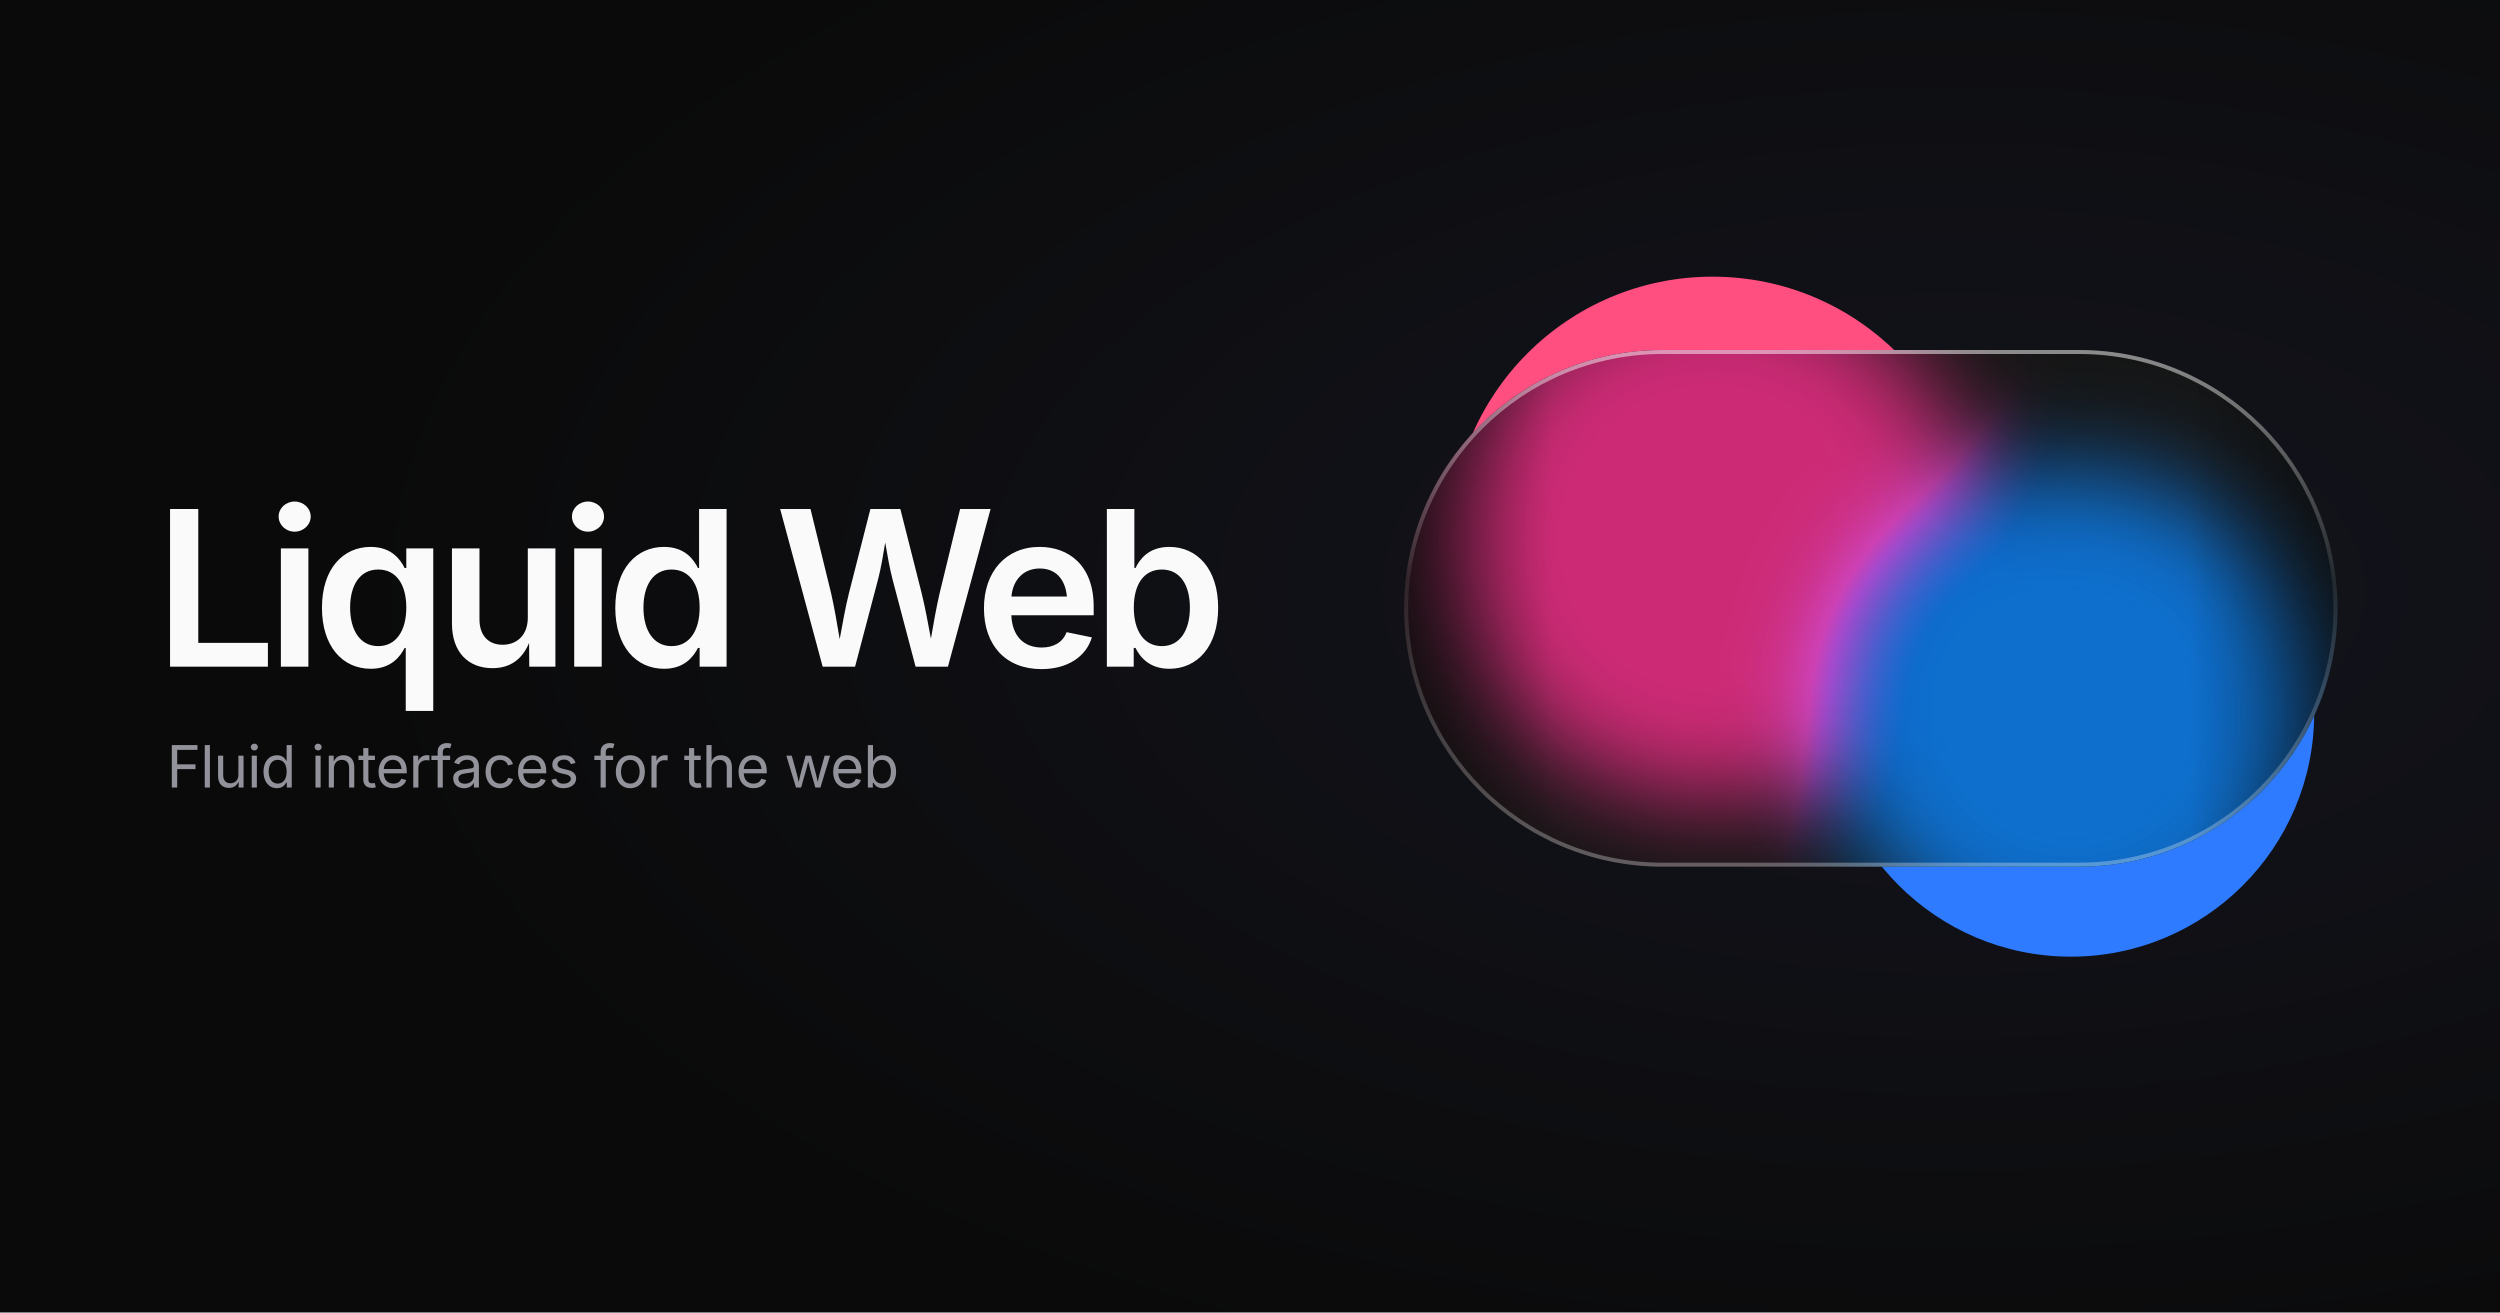
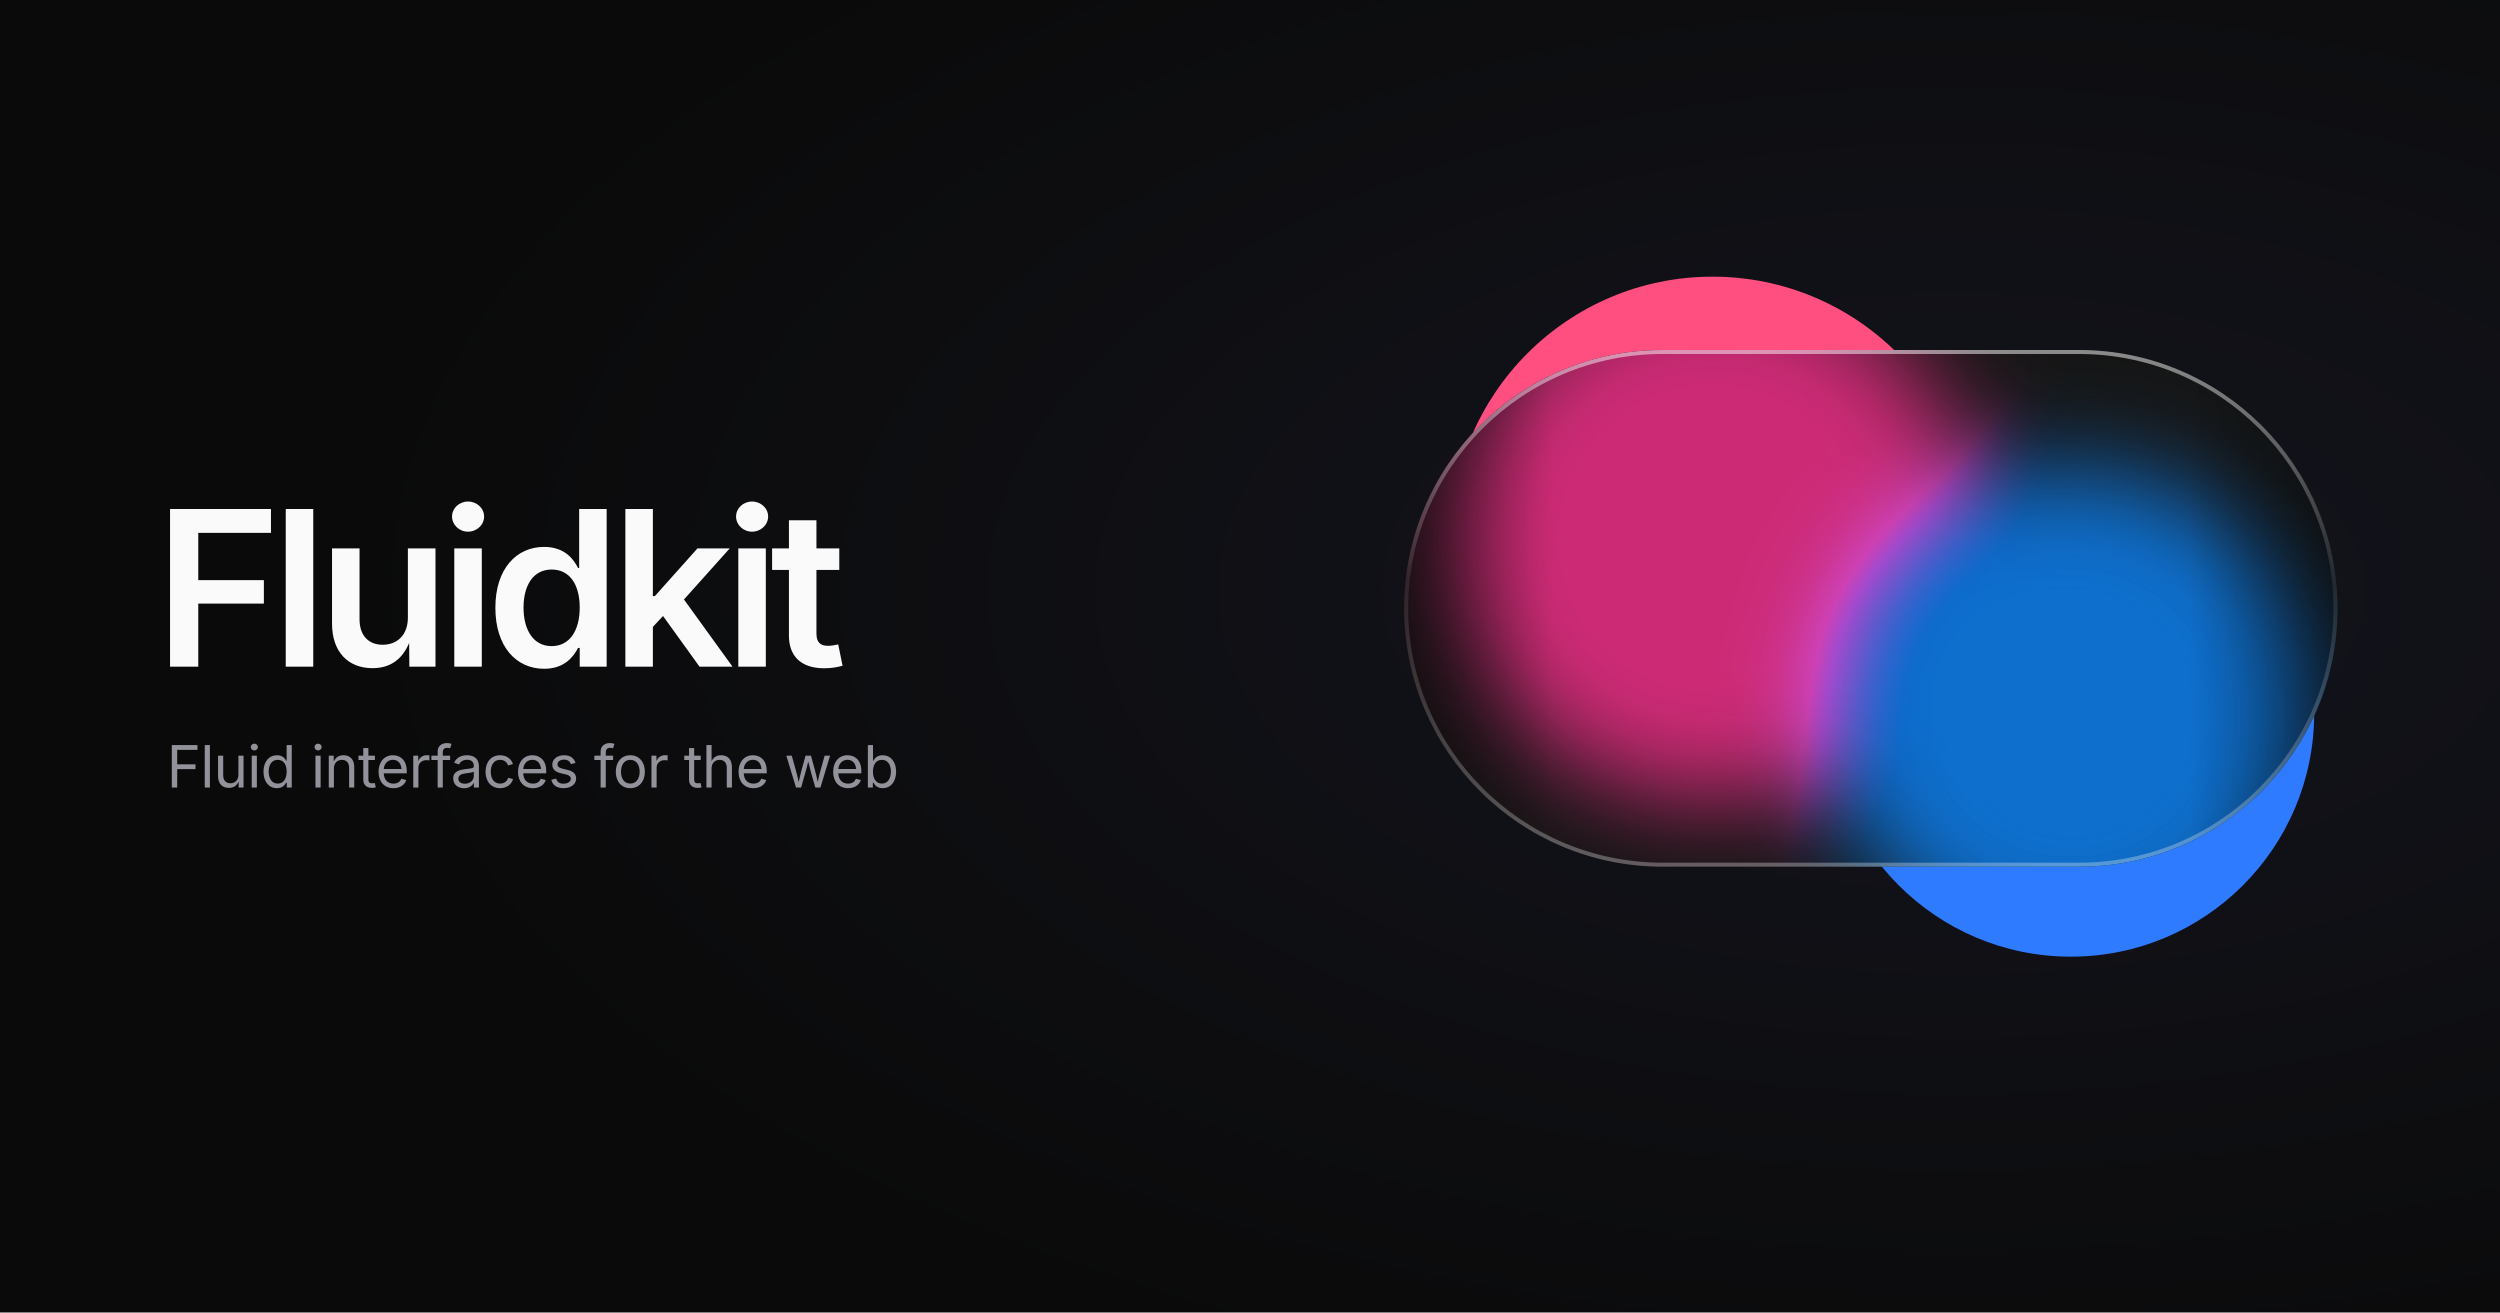
<svg xmlns="http://www.w3.org/2000/svg" width="1200" height="630" viewBox="0 0 1200 630">
  <defs>
    <radialGradient id="ambient" cx="78%" cy="45%" r="65%">
      <stop stop-color="#14151e" />
      <stop offset="1" stop-color="#0a0a0a" />
    </radialGradient>
  </defs>
  <rect width="1200" height="630" fill="url(#ambient)" />
  <g font-family="Inter, Helvetica Neue, Arial, sans-serif">
-     <text x="74" y="320" fill="#fafafa" font-size="104" font-weight="600" letter-spacing="-5">Liquid Web</text>
+     <text x="74" y="320" fill="#fafafa" font-size="104" font-weight="600" letter-spacing="-5">Fluidkit</text>
    <text x="80" y="378" fill="#92929b" font-size="28" font-weight="400" letter-spacing="-.4">Fluid interfaces for the web</text>
  </g>
  <svg x="642" y="32" width="512" height="512" viewBox="0 0 64 64">
    <defs>
      <g id="colors">
        <circle cx="22.5" cy="28.3" r="15.7" fill="#ff4f81" />
        <circle cx="44" cy="38.8" r="14.6" fill="#2f7bff" />
      </g>
      <filter id="blur" x="-40%" y="-40%" width="180%" height="180%" color-interpolation-filters="sRGB">
        <feGaussianBlur stdDeviation="3" />
        <feColorMatrix type="saturate" values="2" />
      </filter>
      <clipPath id="glass">
        <rect x="4" y="17" width="56" height="31" rx="15.5" />
      </clipPath>
      <linearGradient id="shade">
        <stop stop-color="#000" stop-opacity=".35" />
        <stop offset=".16" stop-color="#000" stop-opacity="0" />
        <stop offset=".84" stop-color="#000" stop-opacity="0" />
        <stop offset="1" stop-color="#000" stop-opacity=".35" />
      </linearGradient>
      <linearGradient id="rim" x1="0" y1="0" x2="0" y2="1">
        <stop stop-color="#fff" stop-opacity=".5" />
        <stop offset=".45" stop-color="#fff" stop-opacity=".08" />
        <stop offset="1" stop-color="#fff" stop-opacity=".3" />
      </linearGradient>
    </defs>
    <use href="#colors" />
    <g clip-path="url(#glass)">
      <rect x="4" y="17" width="56" height="31" fill="#0a0a0a" />
      <use href="#colors" filter="url(#blur)" />
      <rect x="4" y="17" width="56" height="31" fill="#3a3a3a" fill-opacity=".25" />
      <rect x="4" y="17" width="56" height="31" fill="url(#shade)" />
    </g>
    <rect x="4.12" y="17.12" width="55.76" height="30.76" rx="15.38" fill="none" stroke="url(#rim)" stroke-width=".24" />
  </svg>
</svg>
